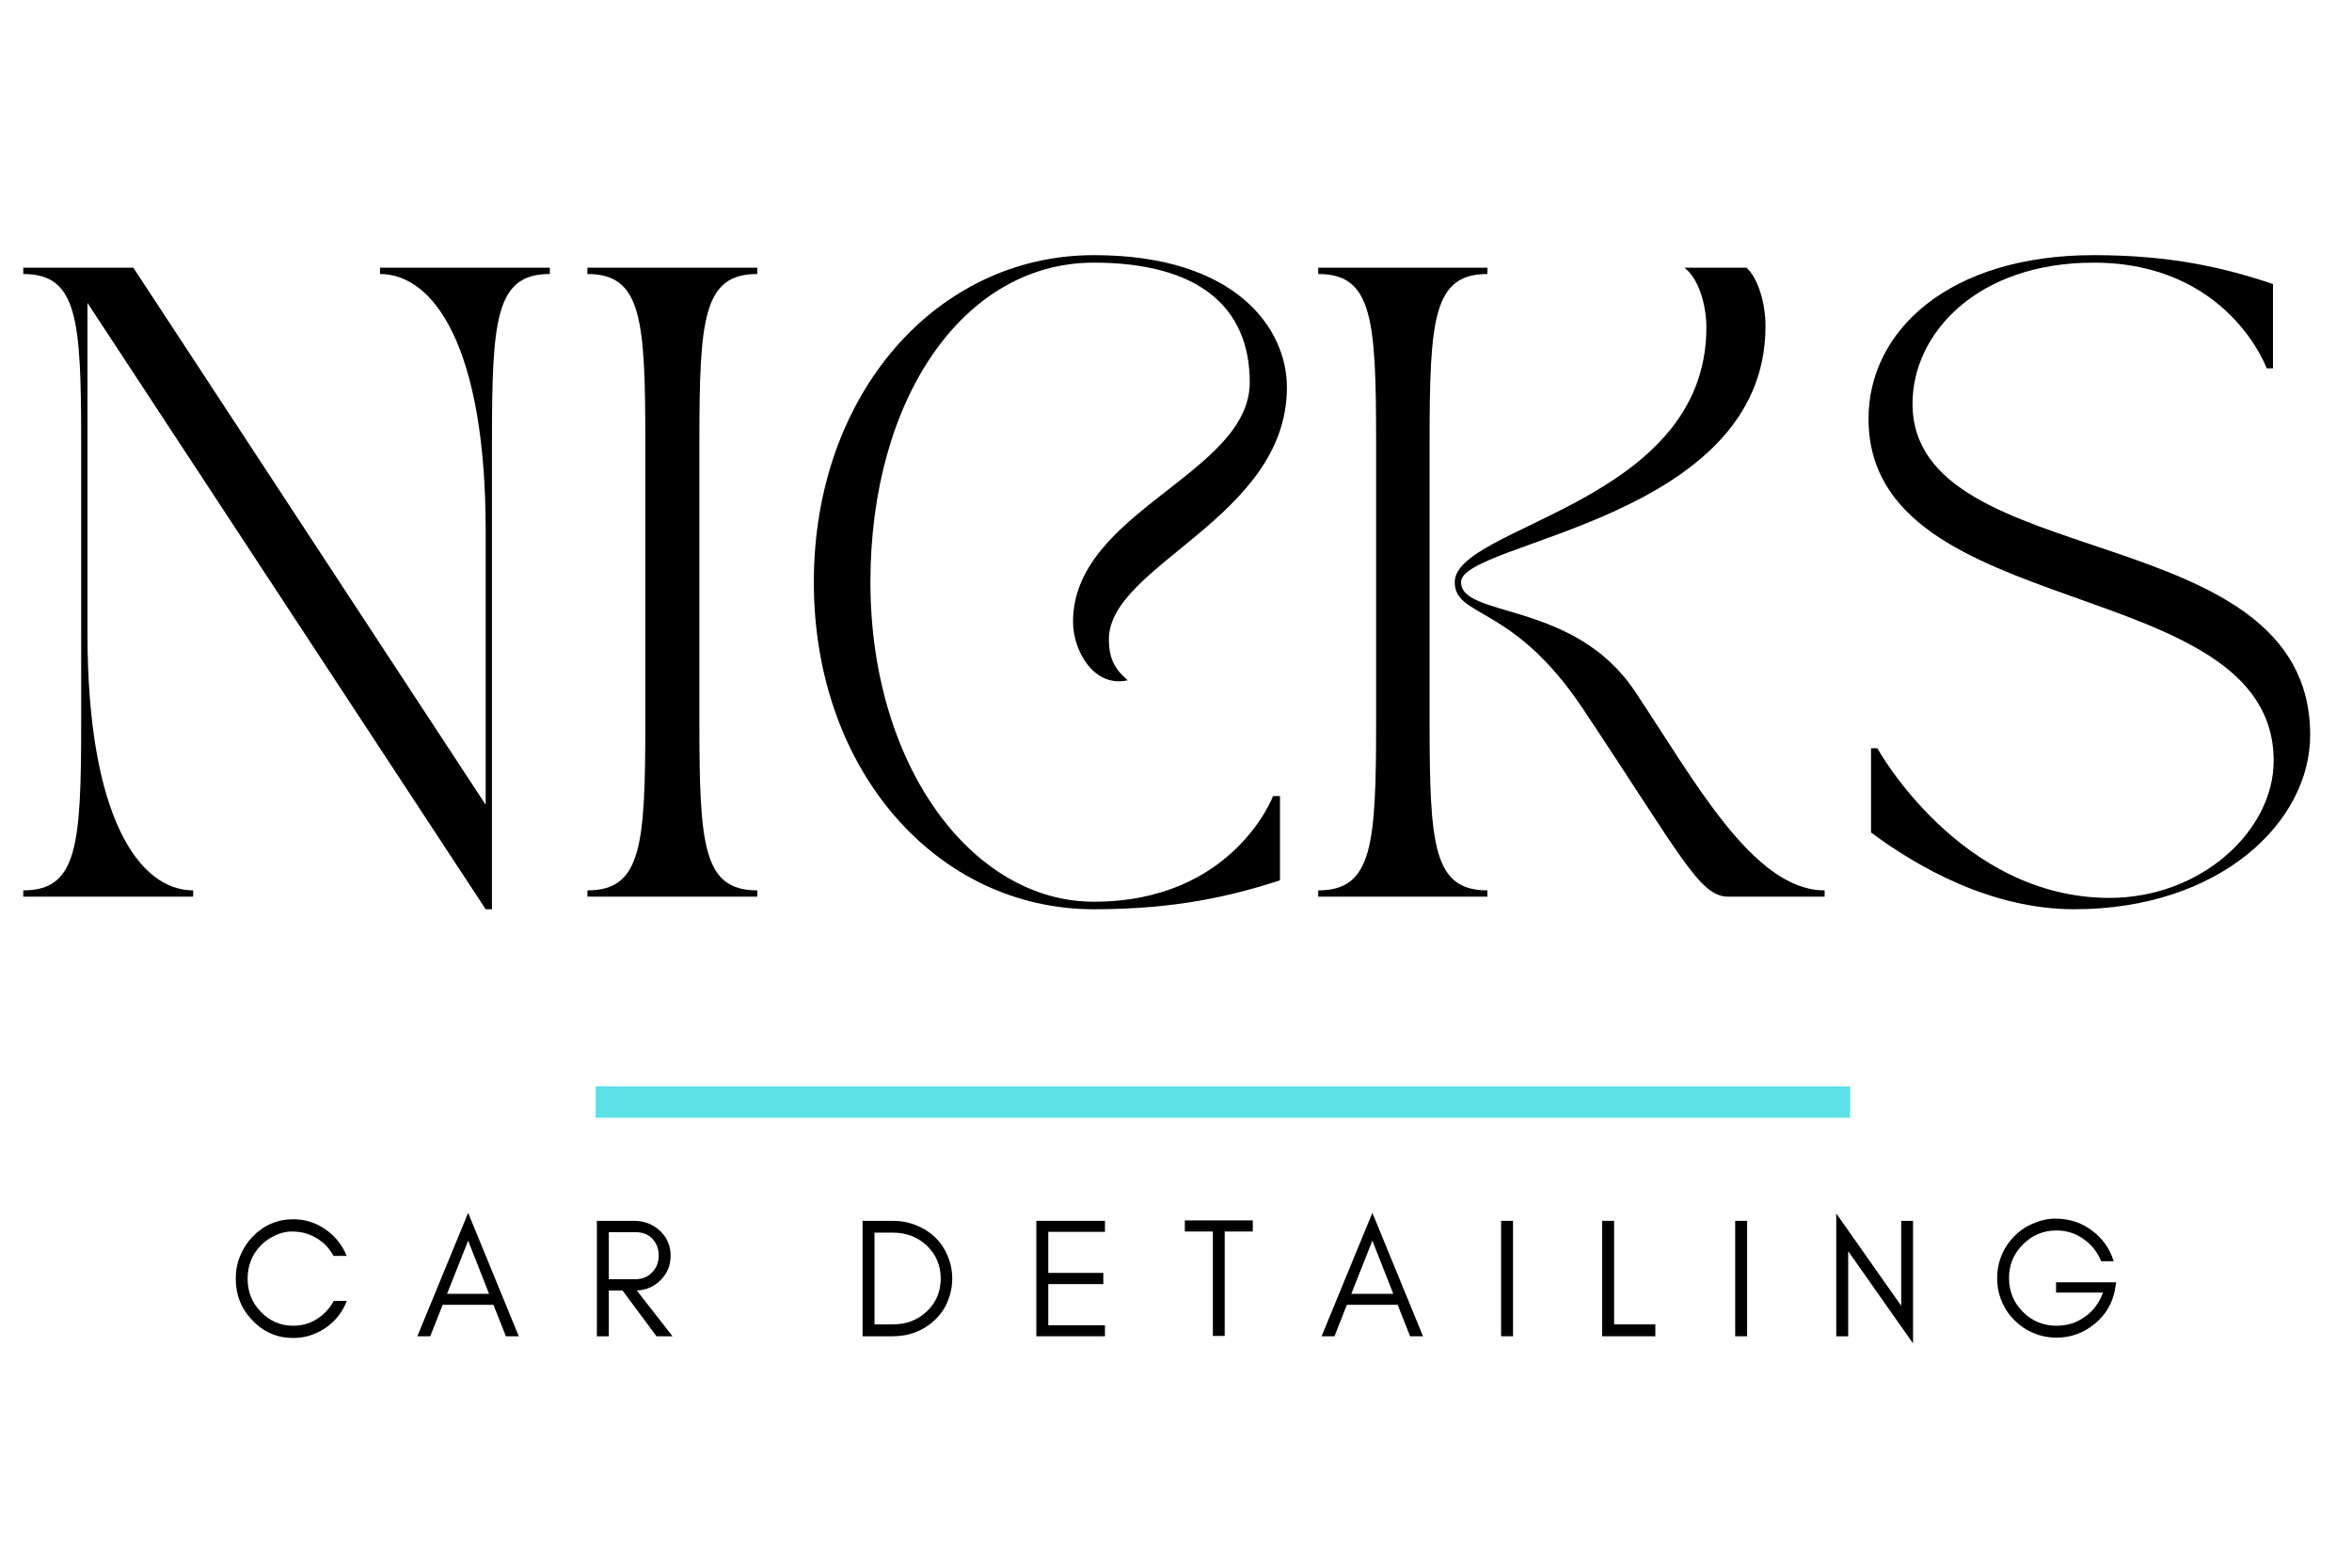
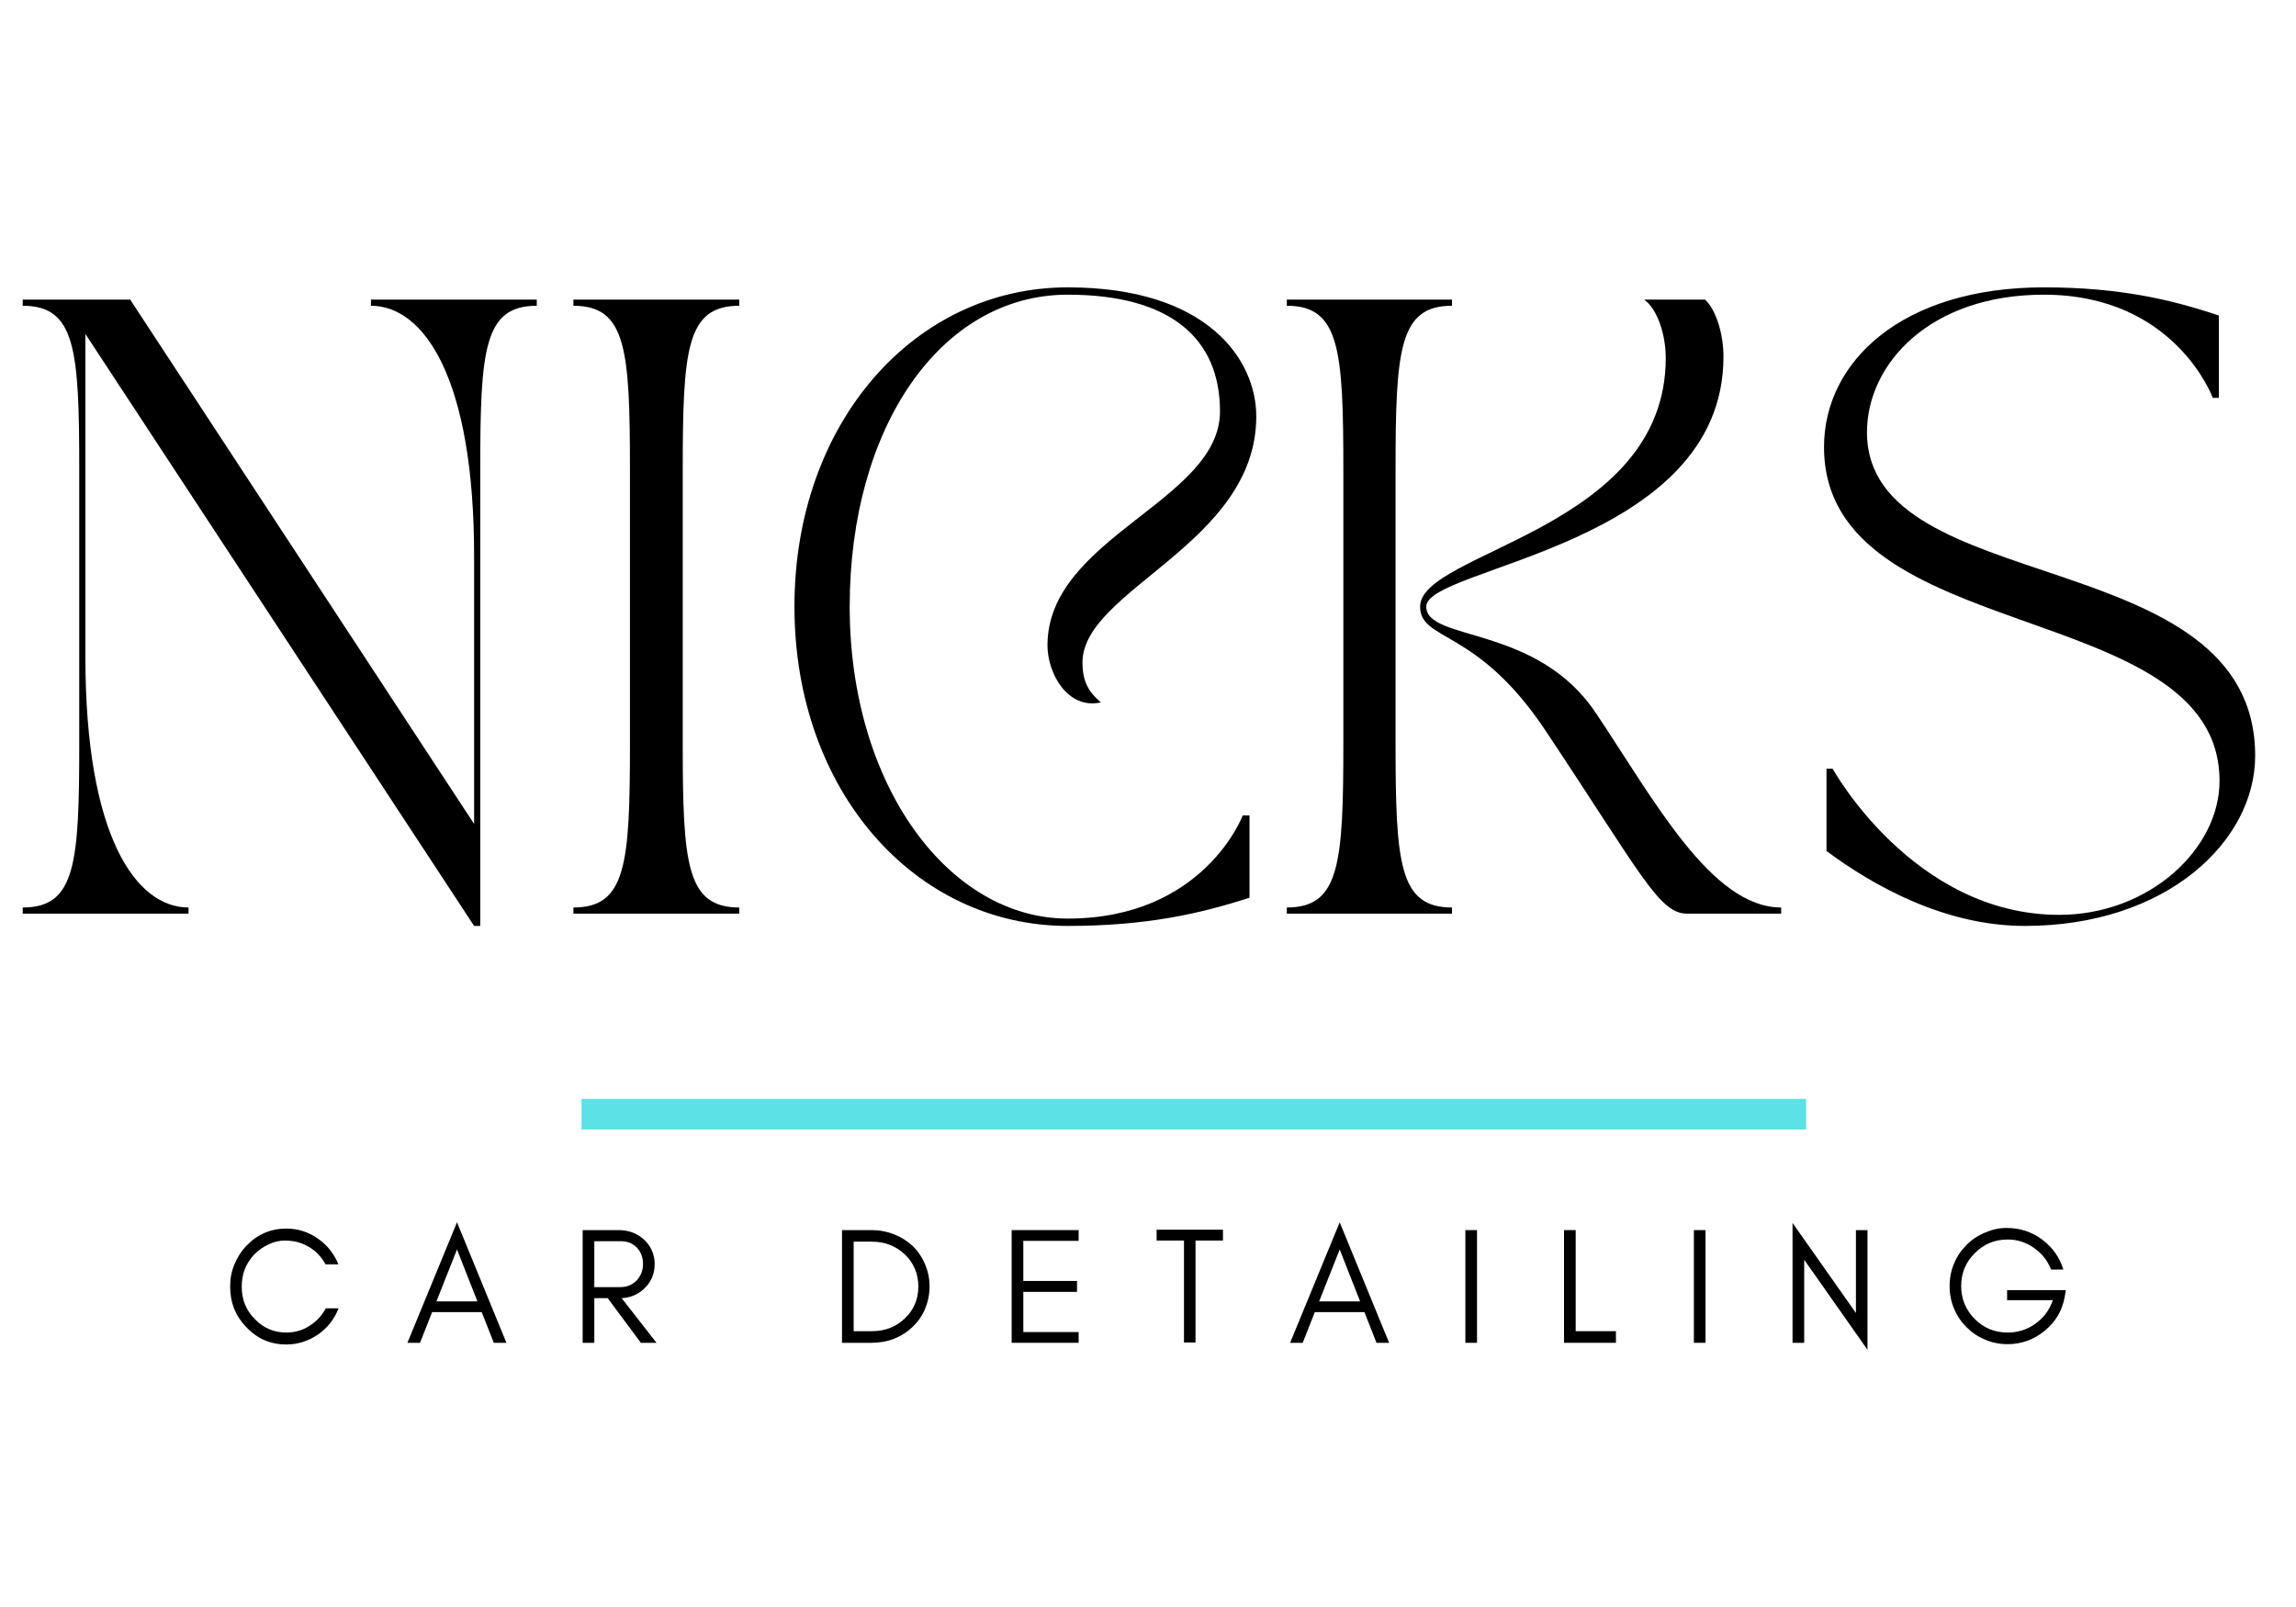
- <svg xmlns="http://www.w3.org/2000/svg" width="150" zoomAndPan="magnify" viewBox="0 0 112.5 75" height="100" preserveAspectRatio="xMidYMid meet" version="1.0">
+ <svg xmlns="http://www.w3.org/2000/svg" width="100" zoomAndPan="magnify" viewBox="0 0 112.5 75" height="70" preserveAspectRatio="xMidYMid meet" version="1.0">
  <defs>
    <g />
  </defs>
  <g fill="#000000" fill-opacity="1">
    <g transform="translate(0.210937, 42.8976)">
      <g>
        <path d="M 0.902 -30.09 L 0.902 -29.789 C 3.492 -29.789 3.672 -27.652 3.672 -21.727 L 3.672 -8.363 C 3.672 -2.438 3.492 -0.301 0.902 -0.301 L 0.902 0 L 9.027 0 L 9.027 -0.301 C 6.438 -0.301 3.973 -3.82 3.973 -12.578 L 3.973 -28.406 L 23.02 0.602 L 23.32 0.602 L 23.32 -21.727 C 23.32 -27.652 23.5 -29.789 26.09 -29.789 L 26.09 -30.09 L 17.965 -30.09 L 17.965 -29.789 C 20.551 -29.789 23.02 -26.27 23.02 -17.512 L 23.02 -4.395 L 6.168 -30.09 Z M 0.902 -30.09 " />
      </g>
    </g>
  </g>
  <g fill="#000000" fill-opacity="1">
    <g transform="translate(27.19454, 42.8976)">
      <g>
        <path d="M 0.902 -29.789 C 3.492 -29.789 3.672 -27.652 3.672 -21.727 L 3.672 -8.363 C 3.672 -2.438 3.492 -0.301 0.902 -0.301 L 0.902 0 L 9.027 0 L 9.027 -0.301 C 6.438 -0.301 6.258 -2.438 6.258 -8.363 L 6.258 -21.727 C 6.258 -27.652 6.438 -29.789 9.027 -29.789 L 9.027 -30.09 L 0.902 -30.09 Z M 0.902 -29.789 " />
      </g>
    </g>
  </g>
  <g fill="#000000" fill-opacity="1">
    <g transform="translate(37.12161, 42.8976)">
      <g>
        <path d="M 15.195 0.602 C 19.047 0.602 21.695 0 24.102 -0.781 L 24.102 -4.812 L 23.77 -4.812 C 23.77 -4.812 21.875 0.242 15.195 0.242 C 9.387 0.242 4.512 -6.258 4.512 -15.047 C 4.512 -23.832 8.969 -30.332 15.195 -30.332 C 20.219 -30.332 22.656 -28.195 22.656 -24.613 C 22.656 -20.219 14.203 -18.445 14.203 -13.148 C 14.203 -11.766 15.195 -9.988 16.82 -10.352 C 16.219 -10.863 15.918 -11.375 15.918 -12.309 C 15.918 -15.887 24.434 -18.113 24.434 -24.371 C 24.434 -27.109 22.086 -30.691 15.195 -30.691 C 7.703 -30.691 1.805 -24.07 1.805 -15.047 C 1.805 -6.02 7.703 0.602 15.195 0.602 Z M 15.195 0.602 " />
      </g>
    </g>
  </g>
  <g fill="#000000" fill-opacity="1">
    <g transform="translate(62.14987, 42.8976)">
      <g>
        <path d="M 19.469 -27.23 C 19.469 -18.805 7.434 -17.754 7.434 -15.047 C 7.434 -13.328 10.199 -14.023 13.539 -9.027 C 18.293 -1.895 19.137 0 20.52 0 L 25.125 0 L 25.125 -0.301 C 21.695 -0.301 18.867 -5.625 16.039 -9.84 C 13.148 -14.172 7.734 -13.328 7.734 -15.047 C 7.734 -17 22.297 -17.992 22.297 -27.293 C 22.297 -28.406 21.938 -29.578 21.395 -30.09 L 18.414 -30.09 C 19.078 -29.609 19.469 -28.344 19.469 -27.23 Z M 0.902 0 L 8.996 0 L 8.996 -0.301 C 6.41 -0.301 6.23 -2.438 6.23 -8.363 L 6.23 -21.727 C 6.23 -27.652 6.41 -29.789 8.996 -29.789 L 8.996 -30.09 L 0.902 -30.09 L 0.902 -29.789 C 3.492 -29.789 3.672 -27.652 3.672 -21.727 L 3.672 -8.363 C 3.672 -2.438 3.492 -0.301 0.902 -0.301 Z M 0.902 0 " />
      </g>
    </g>
  </g>
  <g fill="#000000" fill-opacity="1">
    <g transform="translate(87.5692, 42.8976)">
      <g>
        <path d="M 1.805 -22.867 C 1.805 -13 21.184 -15.555 21.184 -6.5 C 21.184 -3.16 17.723 0.059 13.328 0.059 C 6.168 0.059 2.227 -7.102 2.227 -7.102 L 1.926 -7.102 L 1.926 -3.07 C 4.152 -1.414 7.672 0.602 11.645 0.602 C 18.594 0.602 22.93 -3.551 22.93 -7.734 C 22.93 -18.266 3.91 -15.348 3.91 -23.59 C 3.91 -26.93 6.98 -30.332 12.578 -30.332 C 19.016 -30.332 20.852 -25.277 20.852 -25.277 L 21.152 -25.277 L 21.152 -29.309 C 18.836 -30.09 16.277 -30.691 12.578 -30.691 C 5.625 -30.691 1.805 -27.051 1.805 -22.867 Z M 1.805 -22.867 " />
      </g>
    </g>
  </g>
  <g fill="#000000" fill-opacity="1">
    <g transform="translate(10.91011, 63.92865)">
      <g>
        <path d="M 5.68 -1.691 L 5.055 -1.691 C 4.859 -1.332 4.59 -1.039 4.25 -0.828 C 3.91 -0.609 3.527 -0.504 3.121 -0.504 C 2.512 -0.504 1.992 -0.723 1.559 -1.18 C 1.137 -1.609 0.934 -2.137 0.934 -2.754 C 0.934 -3.371 1.137 -3.898 1.559 -4.34 C 1.754 -4.543 1.992 -4.703 2.258 -4.828 C 2.52 -4.949 2.777 -5.012 3.039 -5.012 C 3.289 -5.012 3.512 -4.98 3.707 -4.926 C 4.297 -4.746 4.746 -4.387 5.047 -3.844 L 5.672 -3.844 C 5.461 -4.363 5.129 -4.785 4.664 -5.109 C 4.191 -5.438 3.68 -5.598 3.121 -5.598 C 2.348 -5.598 1.699 -5.312 1.16 -4.754 C 0.91 -4.492 0.715 -4.184 0.578 -3.844 C 0.43 -3.504 0.367 -3.137 0.367 -2.754 C 0.367 -1.973 0.625 -1.316 1.16 -0.766 C 1.699 -0.195 2.348 0.082 3.121 0.082 C 3.68 0.082 4.191 -0.082 4.672 -0.406 C 5.137 -0.73 5.469 -1.152 5.68 -1.691 Z M 5.68 -1.691 " />
      </g>
    </g>
  </g>
  <g fill="#000000" fill-opacity="1">
    <g transform="translate(19.88038, 63.92865)">
      <g>
        <path d="M 1.504 -2.031 L 2.512 -4.574 L 3.512 -2.031 Z M 4.934 0 L 2.512 -5.906 L 0.082 0 L 0.699 0 L 1.293 -1.504 L 3.723 -1.504 L 4.316 0 Z M 4.934 0 " />
      </g>
    </g>
  </g>
  <g fill="#000000" fill-opacity="1">
    <g transform="translate(27.94063, 63.92865)">
      <g>
        <path d="M 1.18 -2.73 L 1.18 -4.98 L 2.461 -4.98 C 2.797 -4.98 3.062 -4.875 3.266 -4.664 C 3.461 -4.453 3.566 -4.191 3.566 -3.867 C 3.566 -3.543 3.461 -3.273 3.25 -3.055 C 3.039 -2.836 2.777 -2.73 2.461 -2.73 Z M 4.137 -3.859 C 4.137 -4.332 3.957 -4.738 3.617 -5.055 C 3.281 -5.363 2.867 -5.523 2.379 -5.523 L 0.609 -5.523 L 0.609 0 L 1.18 0 L 1.18 -2.188 L 1.836 -2.188 L 3.461 0 L 4.227 0 L 2.52 -2.188 C 2.949 -2.211 3.316 -2.363 3.617 -2.648 C 3.957 -2.965 4.137 -3.371 4.137 -3.859 Z M 4.137 -3.859 " />
      </g>
    </g>
  </g>
  <g fill="#000000" fill-opacity="1">
    <g transform="translate(35.40773, 63.92865)">
      <g />
    </g>
  </g>
  <g fill="#000000" fill-opacity="1">
    <g transform="translate(40.6485, 63.92865)">
      <g>
        <path d="M 4.898 -2.762 C 4.898 -3.16 4.816 -3.527 4.672 -3.867 C 4.527 -4.207 4.324 -4.5 4.07 -4.746 C 3.812 -4.988 3.512 -5.176 3.168 -5.312 C 2.82 -5.453 2.445 -5.523 2.055 -5.523 L 0.609 -5.523 L 0.609 0 L 2.055 0 C 2.445 0 2.82 -0.066 3.168 -0.203 C 3.512 -0.34 3.812 -0.535 4.07 -0.781 C 4.324 -1.023 4.527 -1.309 4.672 -1.648 C 4.816 -1.992 4.898 -2.355 4.898 -2.762 Z M 4.348 -2.762 C 4.348 -2.129 4.121 -1.602 3.68 -1.188 C 3.242 -0.773 2.707 -0.57 2.07 -0.57 L 1.18 -0.57 L 1.18 -4.957 L 2.07 -4.957 C 2.707 -4.957 3.242 -4.746 3.68 -4.34 C 4.121 -3.918 4.348 -3.387 4.348 -2.762 Z M 4.348 -2.762 " />
      </g>
    </g>
  </g>
  <g fill="#000000" fill-opacity="1">
    <g transform="translate(48.96064, 63.92865)">
      <g>
        <path d="M 3.891 0 L 3.891 -0.527 L 1.18 -0.527 L 1.18 -2.496 L 3.812 -2.496 L 3.812 -3.031 L 1.18 -3.031 L 1.18 -4.996 L 3.891 -4.996 L 3.891 -5.523 L 0.609 -5.523 L 0.609 0 Z M 3.891 0 " />
      </g>
    </g>
  </g>
  <g fill="#000000" fill-opacity="1">
    <g transform="translate(56.50899, 63.92865)">
      <g>
        <path d="M 0.164 -5.012 L 1.504 -5.012 L 1.504 -0.016 L 2.07 -0.016 L 2.07 -5.012 L 3.414 -5.012 L 3.414 -5.543 L 0.164 -5.543 Z M 0.164 -5.012 " />
      </g>
    </g>
  </g>
  <g fill="#000000" fill-opacity="1">
    <g transform="translate(63.13106, 63.92865)">
      <g>
        <path d="M 1.504 -2.031 L 2.512 -4.574 L 3.512 -2.031 Z M 4.934 0 L 2.512 -5.906 L 0.082 0 L 0.699 0 L 1.293 -1.504 L 3.723 -1.504 L 4.316 0 Z M 4.934 0 " />
      </g>
    </g>
  </g>
  <g fill="#000000" fill-opacity="1">
    <g transform="translate(71.19131, 63.92865)">
      <g>
        <path d="M 1.18 0 L 1.18 -5.523 L 0.609 -5.523 L 0.609 0 Z M 1.18 0 " />
      </g>
    </g>
  </g>
  <g fill="#000000" fill-opacity="1">
    <g transform="translate(76.02582, 63.92865)">
      <g>
        <path d="M 1.18 -0.57 L 1.18 -5.523 L 0.609 -5.523 L 0.609 0 L 3.152 0 L 3.152 -0.57 Z M 1.18 -0.57 " />
      </g>
    </g>
  </g>
  <g fill="#000000" fill-opacity="1">
    <g transform="translate(82.38789, 63.92865)">
      <g>
        <path d="M 1.18 0 L 1.18 -5.523 L 0.609 -5.523 L 0.609 0 Z M 1.18 0 " />
      </g>
    </g>
  </g>
  <g fill="#000000" fill-opacity="1">
    <g transform="translate(87.2224, 63.92865)">
      <g>
        <path d="M 1.18 -4.07 L 4.281 0.34 L 4.281 -5.523 L 3.715 -5.523 L 3.715 -1.461 L 0.609 -5.875 L 0.609 0 L 1.18 0 Z M 1.18 -4.07 " />
      </g>
    </g>
  </g>
  <g fill="#000000" fill-opacity="1">
    <g transform="translate(95.16076, 63.92865)">
      <g>
        <path d="M 6.062 -2.582 L 3.184 -2.582 L 3.184 -2.09 L 5.426 -2.09 C 5.258 -1.609 4.973 -1.219 4.566 -0.934 C 4.16 -0.641 3.707 -0.504 3.211 -0.504 C 2.574 -0.504 2.039 -0.723 1.594 -1.172 C 1.152 -1.617 0.934 -2.16 0.934 -2.785 C 0.934 -3.414 1.152 -3.949 1.602 -4.395 C 2.039 -4.836 2.574 -5.062 3.211 -5.062 C 3.68 -5.062 4.113 -4.926 4.492 -4.656 C 4.883 -4.387 5.16 -4.039 5.34 -3.59 L 5.941 -3.59 C 5.754 -4.199 5.402 -4.688 4.898 -5.062 C 4.395 -5.438 3.812 -5.629 3.152 -5.629 C 2.797 -5.629 2.445 -5.551 2.105 -5.402 C 1.754 -5.258 1.453 -5.055 1.195 -4.793 C 0.934 -4.535 0.73 -4.234 0.586 -3.891 C 0.438 -3.543 0.367 -3.168 0.367 -2.777 C 0.367 -2.391 0.438 -2.016 0.586 -1.672 C 0.73 -1.324 0.934 -1.023 1.195 -0.766 C 1.453 -0.504 1.754 -0.301 2.105 -0.156 C 2.445 -0.008 2.82 0.066 3.211 0.066 C 3.875 0.066 4.477 -0.145 5.012 -0.578 C 5.551 -1.016 5.883 -1.566 6.004 -2.242 Z M 6.062 -2.582 " />
      </g>
    </g>
  </g>
  <path stroke-linecap="butt" transform="matrix(1.492421, 0.000000000000000264, -0.000000000000000265, 1.5, 28.49388, 52.72754)" fill="none" stroke-linejoin="miter" d="M -0.001 -0.001 L 40.205 -0.001 " stroke="#5ce1e6" stroke-width="1" stroke-opacity="1" stroke-miterlimit="4" />
</svg>
